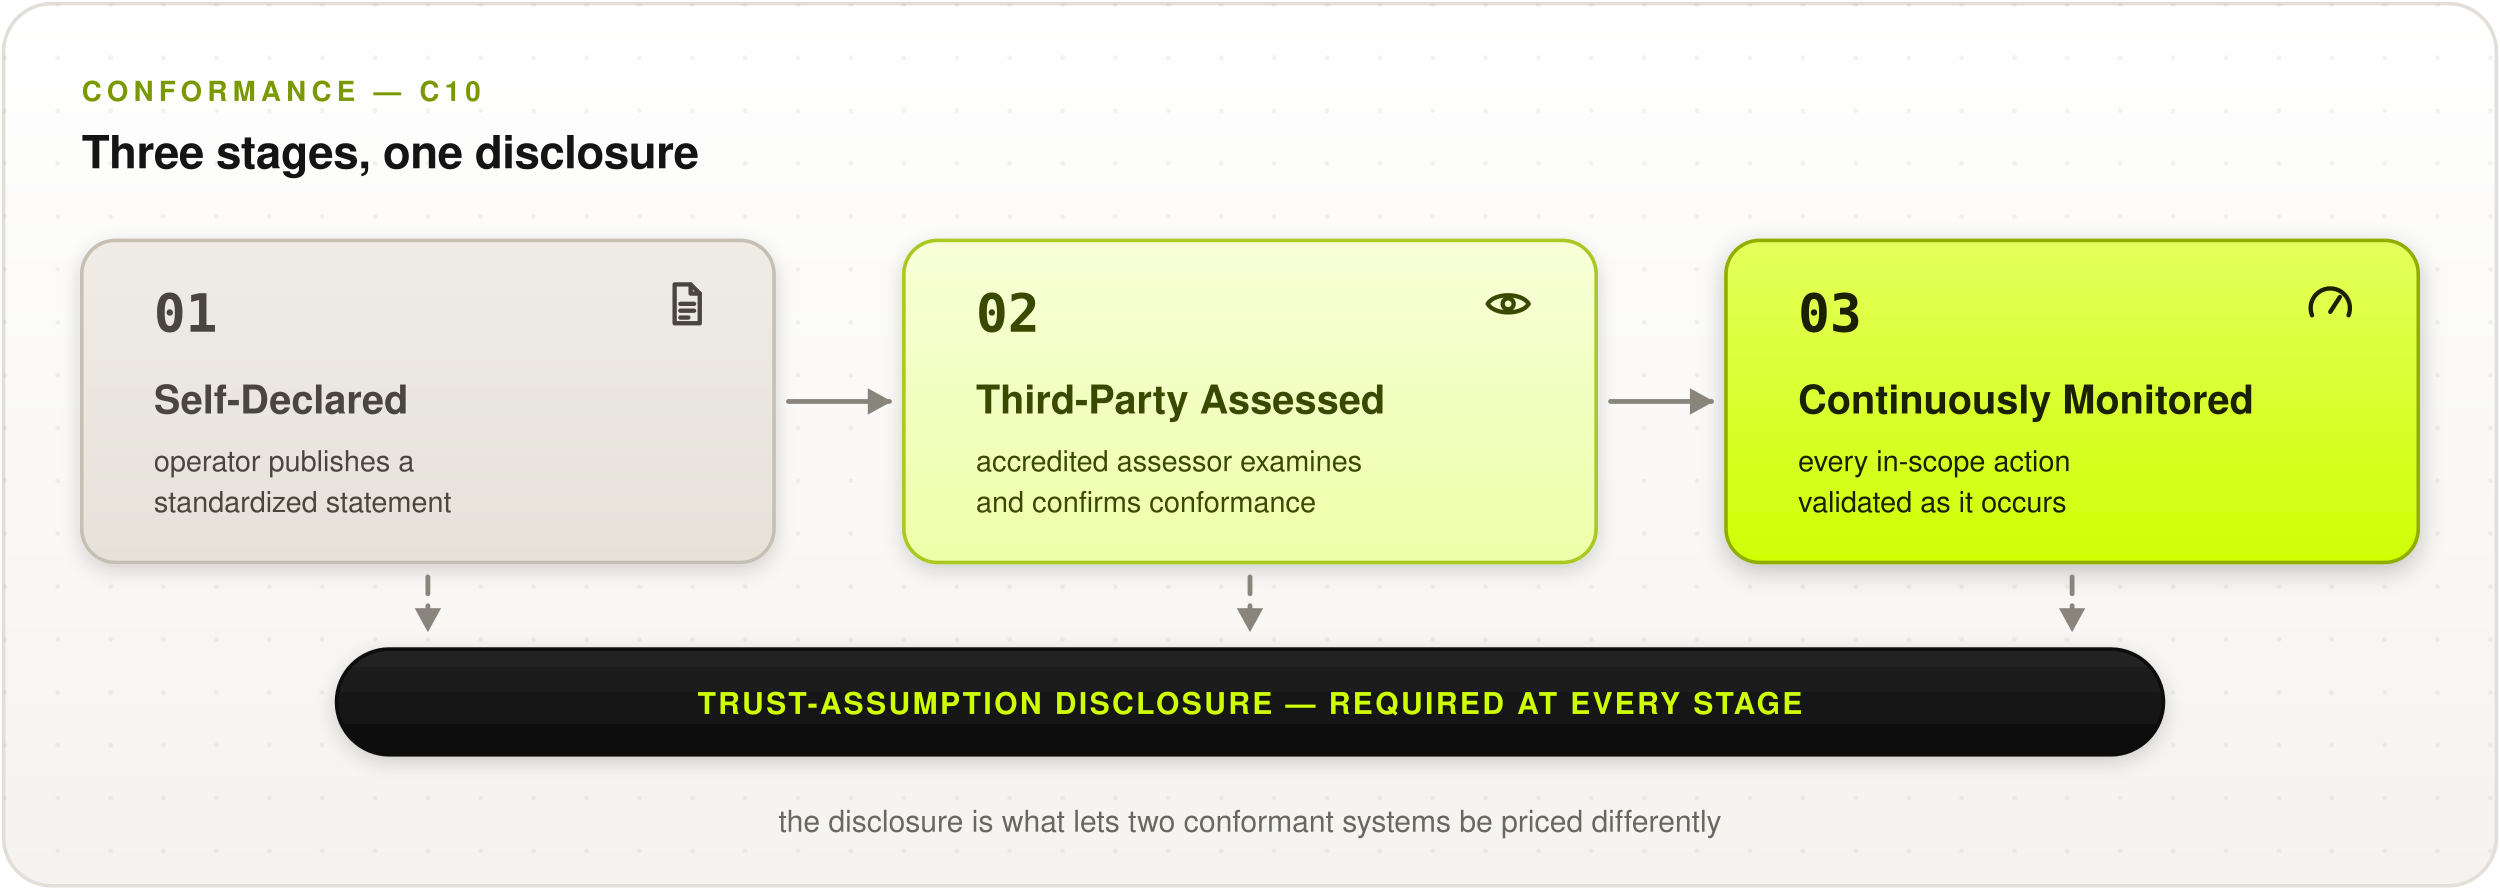
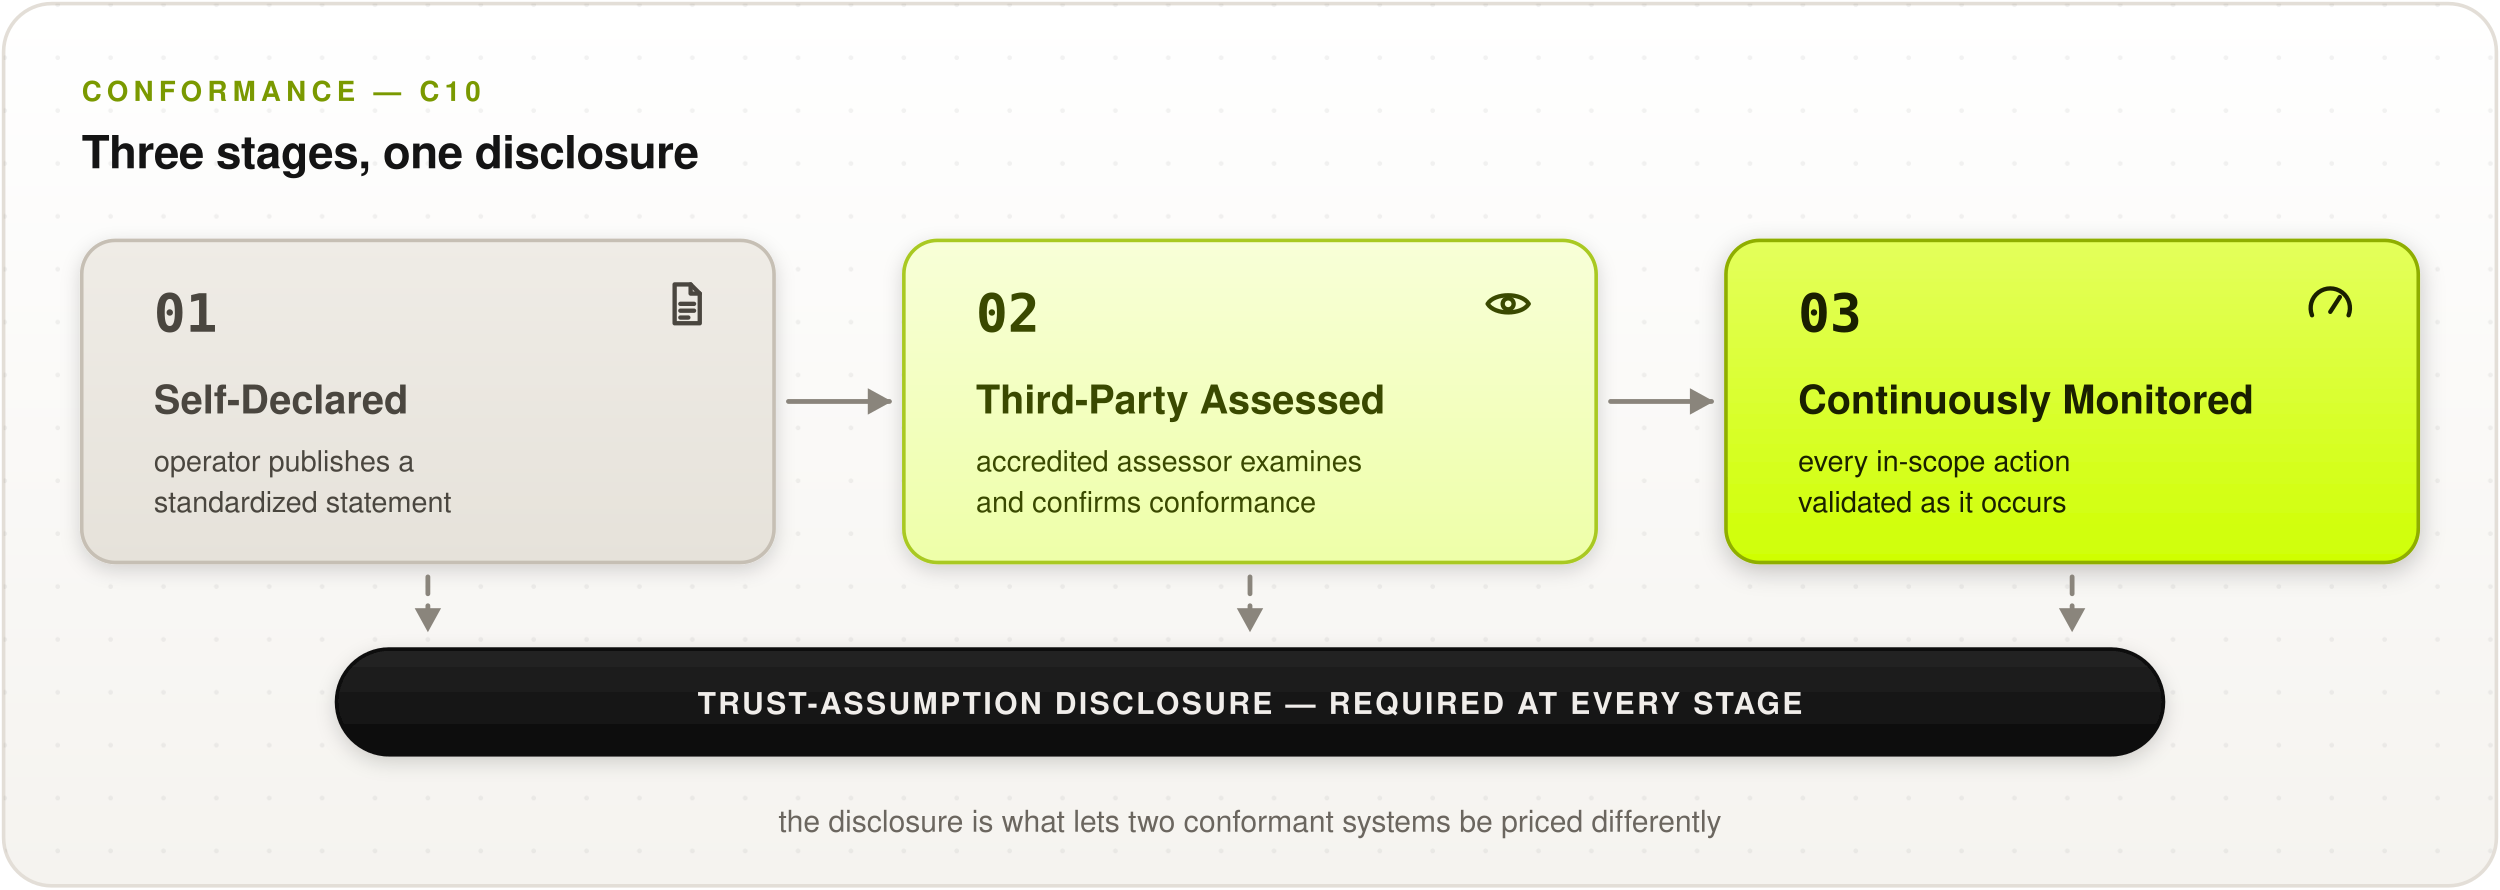
<svg xmlns="http://www.w3.org/2000/svg" width="1040" height="370" viewBox="0 0 1040 370" font-family="Montserrat,'Source Sans 3',-apple-system,'Segoe UI',Helvetica,Arial,sans-serif">
  <defs>
    <linearGradient id="gPanel" x1="0" y1="0" x2="0" y2="1">
      <stop offset="0" stop-color="#ffffff" />
      <stop offset="1" stop-color="#f5f3ef" />
    </linearGradient>
    <linearGradient id="gCard" x1="0" y1="0" x2="0" y2="1">
      <stop offset="0" stop-color="#ffffff" />
      <stop offset="1" stop-color="#f8f6f3" />
    </linearGradient>
    <linearGradient id="gWarm" x1="0" y1="0" x2="0" y2="1">
      <stop offset="0" stop-color="#efece6" />
      <stop offset="1" stop-color="#e6e2da" />
    </linearGradient>
    <linearGradient id="gLime" x1="0" y1="0" x2="0" y2="1">
      <stop offset="0" stop-color="#e4ff5c" />
      <stop offset="1" stop-color="#cfff04" />
    </linearGradient>
    <linearGradient id="gTint" x1="0" y1="0" x2="0" y2="1">
      <stop offset="0" stop-color="#f8ffd8" />
      <stop offset="1" stop-color="#eeffa8" />
    </linearGradient>
    <linearGradient id="gRed" x1="0" y1="0" x2="0" y2="1">
      <stop offset="0" stop-color="#ffeced" />
      <stop offset="1" stop-color="#ffdcde" />
    </linearGradient>
    <linearGradient id="gInk" x1="0" y1="0" x2="0" y2="1">
      <stop offset="0" stop-color="#242424" />
      <stop offset="1" stop-color="#0a0a0a" />
    </linearGradient>
    <linearGradient id="gGate" x1="0" y1="0" x2="0" y2="1">
      <stop offset="0" stop-color="#242424" />
      <stop offset="1" stop-color="#0a0a0a" />
    </linearGradient>
    <filter id="fShadow" x="-30%" y="-30%" width="160%" height="170%">
      <feDropShadow dx="0" dy="2.5" stdDeviation="4" flood-color="#000000" flood-opacity="0.16" />
    </filter>
    <filter id="fGlow" x="-60%" y="-60%" width="220%" height="220%">
      <feDropShadow dx="0" dy="3" stdDeviation="5" flood-color="#000000" flood-opacity="0.22" />
    </filter>
    <pattern id="pGrid" width="22" height="22" patternUnits="userSpaceOnUse">
      <circle cx="2" cy="2" r="1" fill="#0a0a0a" opacity="0.05" />
    </pattern>
  </defs>
  <rect x="1.5" y="1.5" width="1037" height="367" rx="20" fill="url(#gPanel)" stroke="#e3ded7" stroke-width="1.5" />
  <rect x="1.5" y="1.5" width="1037" height="367" rx="20" fill="url(#pGrid)" />
  <text x="34" y="42" font-size="11.5" font-weight="700" letter-spacing="2.2" fill="#7a9900">CONFORMANCE — C10</text>
  <text x="34" y="70" font-size="19" font-weight="700" letter-spacing="-0.2" fill="#141414">Three stages, one disclosure</text>
  <rect x="34" y="100" width="288" height="134" rx="14" fill="url(#gWarm)" stroke="#c6bfb4" stroke-width="1.5" filter="url(#fShadow)" />
  <text x="64" y="138" font-size="22" fill="#4a463f" text-anchor="start" font-weight="700" font-family="ui-monospace,'SF Mono',Menlo,Consolas,monospace">01</text>
  <g transform="translate(274,115) scale(0.95)" fill="none" stroke="#4a463f" stroke-width="1.9" stroke-linecap="round" stroke-linejoin="round">
    <path d="M7 3.5 H14 L18 7.5 V20.5 H7 Z" />
    <path d="M14 3.5 V7.5 H18" />
    <path d="M9.5 12 H15.5 M9.5 15 H15.5 M9.5 18 H13" />
  </g>
  <text x="64" y="172" font-size="16.5" fill="#4a463f" text-anchor="start" font-weight="700">Self-Declared</text>
  <text x="64" y="196" font-size="12" fill="#4a463f" text-anchor="start">operator publishes a</text>
  <text x="64" y="213" font-size="12" fill="#4a463f" text-anchor="start">standardized statement</text>
  <rect x="376" y="100" width="288" height="134" rx="14" fill="url(#gTint)" stroke="#a9c920" stroke-width="1.5" filter="url(#fShadow)" />
  <text x="406" y="138" font-size="22" fill="#3a4900" text-anchor="start" font-weight="700" font-family="ui-monospace,'SF Mono',Menlo,Consolas,monospace">02</text>
  <g transform="translate(616,115) scale(0.95)" fill="none" stroke="#3a4900" stroke-width="1.9" stroke-linecap="round" stroke-linejoin="round">
    <path d="M3 12 C6 7 18 7 21 12 C18 17 6 17 3 12 Z" />
    <path d="M12 12 m-2.4 0 a2.4 2.4 0 1 0 4.8 0 a2.4 2.4 0 1 0 -4.8 0" />
  </g>
  <text x="406" y="172" font-size="16.5" fill="#3a4900" text-anchor="start" font-weight="700">Third-Party Assessed</text>
  <text x="406" y="196" font-size="12" fill="#3a4900" text-anchor="start">accredited assessor examines</text>
  <text x="406" y="213" font-size="12" fill="#3a4900" text-anchor="start">and confirms conformance</text>
  <rect x="718" y="100" width="288" height="134" rx="14" fill="url(#gLime)" stroke="#8fae00" stroke-width="1.5" filter="url(#fGlow)" />
  <text x="748" y="138" font-size="22" fill="#1a2000" text-anchor="start" font-weight="700" font-family="ui-monospace,'SF Mono',Menlo,Consolas,monospace">03</text>
  <g transform="translate(958,115) scale(0.95)" fill="none" stroke="#1a2000" stroke-width="1.9" stroke-linecap="round" stroke-linejoin="round">
    <path d="M4 17 A8.6 8.6 0 1 1 20 17" />
    <path d="M12 15.5 L16.2 9" />
  </g>
  <text x="748" y="172" font-size="16.5" fill="#1a2000" text-anchor="start" font-weight="700">Continuously Monitored</text>
  <text x="748" y="196" font-size="12" fill="#1a2000" text-anchor="start">every in-scope action</text>
  <text x="748" y="213" font-size="12" fill="#1a2000" text-anchor="start">validated as it occurs</text>
  <line x1="328" y1="167" x2="370" y2="167" stroke="#8a857c" stroke-width="2" stroke-linecap="round" />
  <polygon points="371,167 361,161.5 361,172.5" fill="#8a857c" />
  <line x1="670" y1="167" x2="712" y2="167" stroke="#8a857c" stroke-width="2" stroke-linecap="round" />
  <polygon points="713,167 703,161.5 703,172.5" fill="#8a857c" />
  <line x1="178" y1="240" x2="178" y2="262" stroke="#8a857c" stroke-width="2" stroke-linecap="round" stroke-dasharray="7 5" />
  <polygon points="178,263 172.5,253 183.5,253" fill="#8a857c" />
  <line x1="520" y1="240" x2="520" y2="262" stroke="#8a857c" stroke-width="2" stroke-linecap="round" stroke-dasharray="7 5" />
  <polygon points="520,263 514.5,253 525.5,253" fill="#8a857c" />
  <line x1="862" y1="240" x2="862" y2="262" stroke="#8a857c" stroke-width="2" stroke-linecap="round" stroke-dasharray="7 5" />
  <polygon points="862,263 856.5,253 867.5,253" fill="#8a857c" />
  <rect x="140" y="270" width="760" height="44" rx="22" fill="url(#gInk)" stroke="#0a0a0a" stroke-width="1.5" filter="url(#fShadow)" />
-   <text x="520" y="297" font-size="12.5" fill="#cfff04" text-anchor="middle" font-weight="700" letter-spacing="1">TRUST-ASSUMPTION DISCLOSURE — REQUIRED AT EVERY STAGE</text>
+   <text x="520" y="297" font-size="12.5" fill="#f0edea" text-anchor="middle" font-weight="700" letter-spacing="1">TRUST-ASSUMPTION DISCLOSURE — REQUIRED AT EVERY STAGE</text>
  <text x="520.0" y="346" font-size="12.5" fill="#6b665f" text-anchor="middle">the disclosure is what lets two conformant systems be priced differently</text>
</svg>
